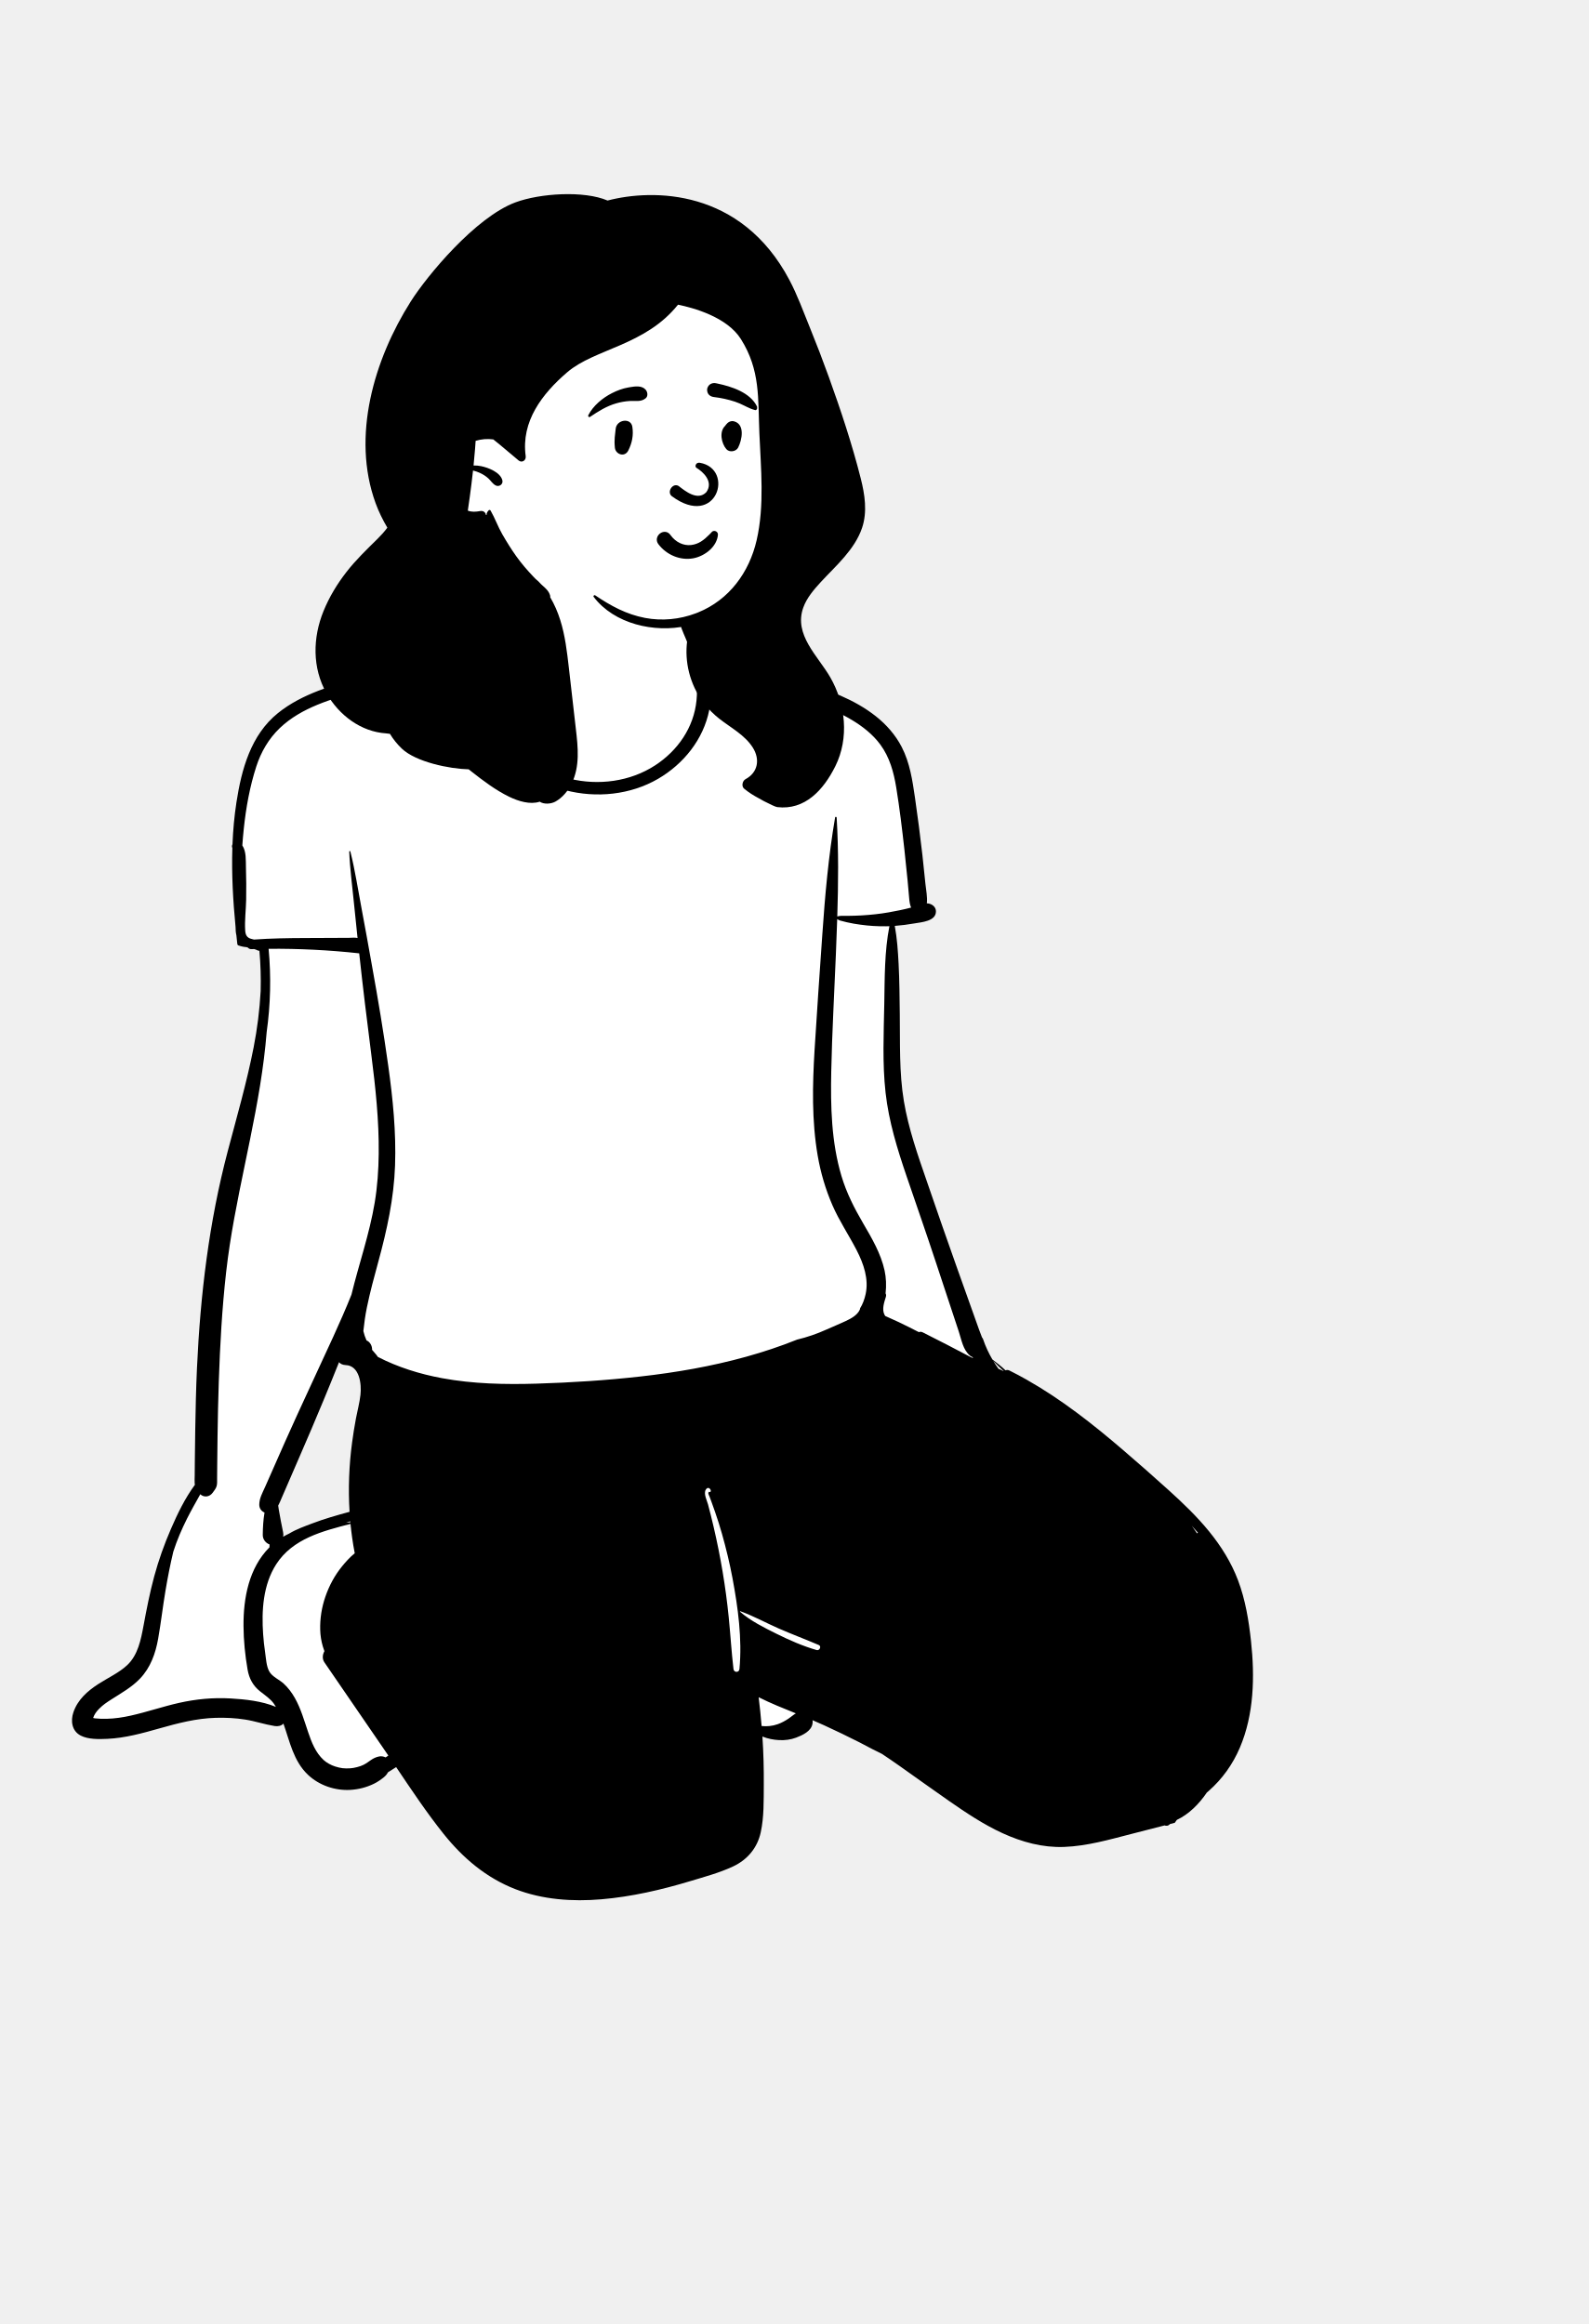
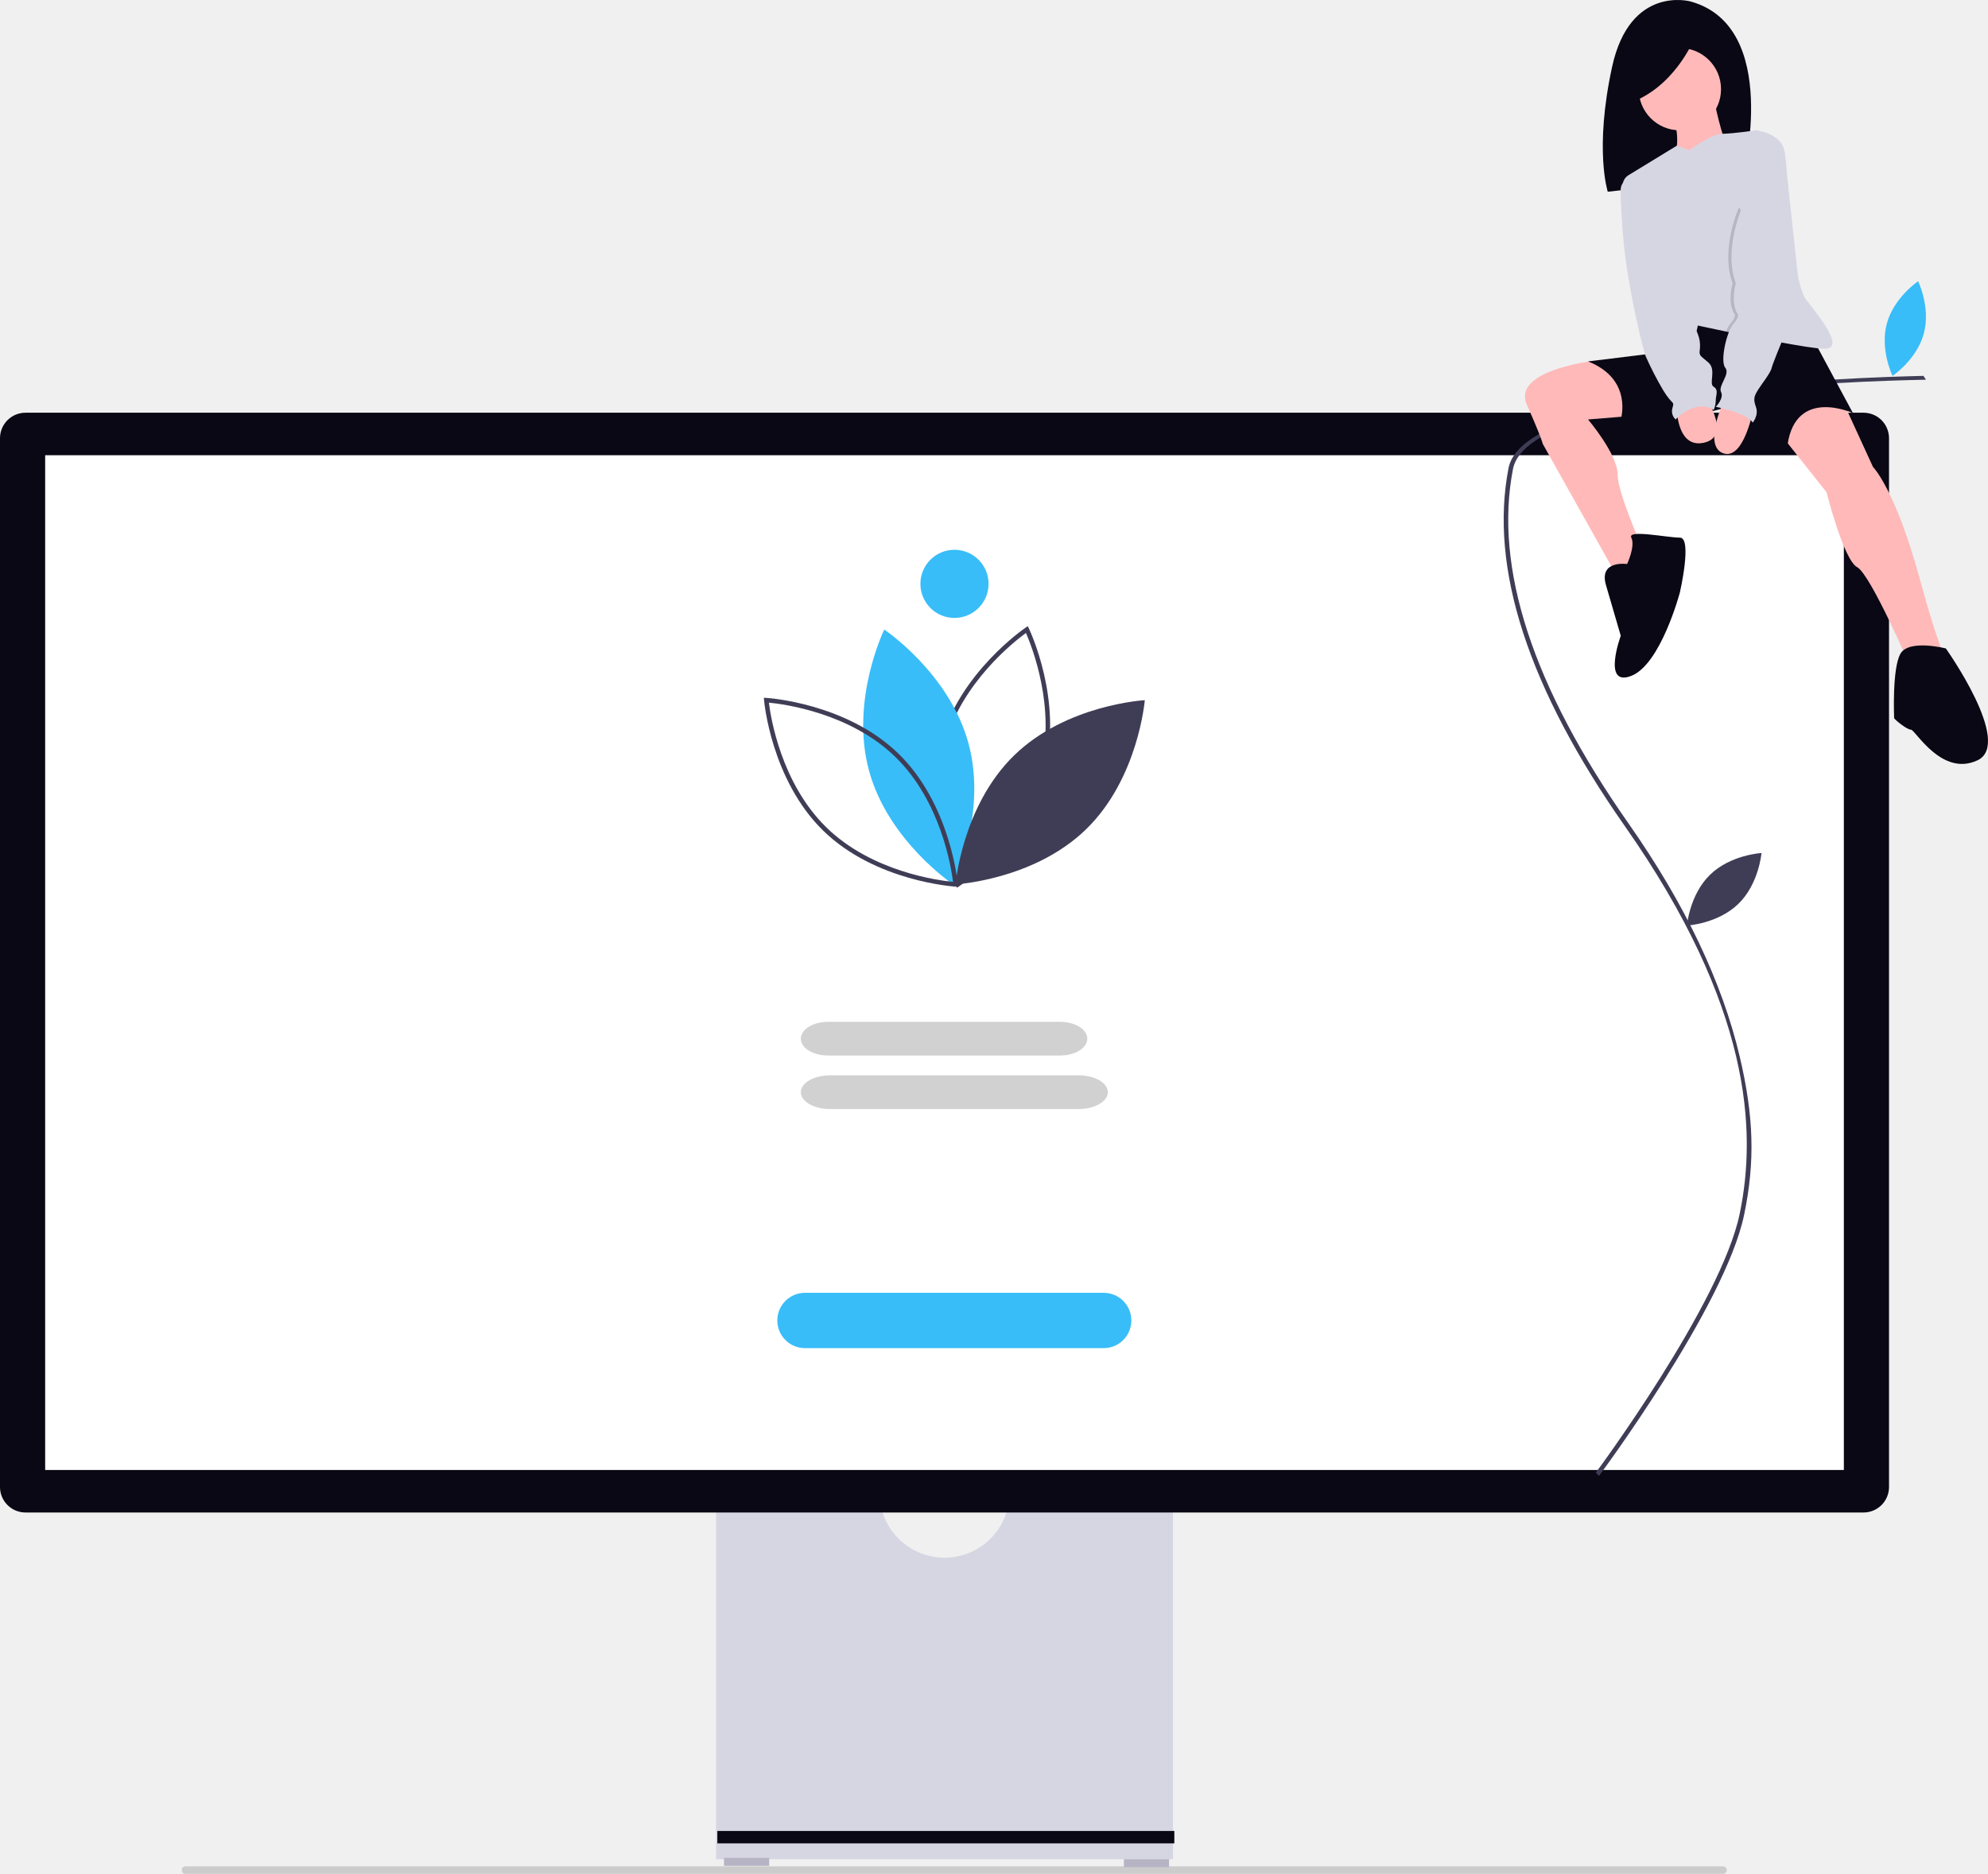
- <svg xmlns="http://www.w3.org/2000/svg" width="434" height="635" viewBox="0 0 434 635" fill="none">
-   <path fill-rule="evenodd" clip-rule="evenodd" d="M91.597 371.475C86.506 384.17 80.413 398.58 74.807 410.946C75.256 414.864 76.941 418.871 75.623 422.794C81.433 419.021 87.965 416.652 94.633 414.862L95.008 417.369C95.75 417.345 97.087 417.332 97.839 417.322C97.722 416.325 97.563 414.547 97.492 413.542L97.489 413.543C96.559 402.737 98.297 391.675 100.418 381.115C100.936 377.305 99.673 371.386 94.863 371.289C94.148 371.397 92.971 369.467 92.537 369.092L91.597 371.475ZM158.864 517.514C134.631 518.871 120.775 499.074 109.059 480.553C107.825 481.369 106.459 482.281 105.213 483.018C103.297 486.093 99.396 487.025 96.028 487.366C84.026 487.978 81.455 477.217 78.475 467.96C77.907 468.358 76.638 470.381 75.683 469.937C70.293 468.745 65.046 467.319 59.332 467.675C52.773 466.277 18.787 481.222 21.924 468.188C23.456 462.52 31.887 459.835 36.23 455.922C42.545 448.749 41.007 439.52 44.024 430.978C46.532 422.409 49.463 414.336 54.886 406.459C55.376 377.015 56.48 340.98 64.114 314.795C68.982 296.418 75.012 277.419 72.694 258.136L71.377 258.101C70.802 257.775 69.916 257.529 69.21 257.637C68.614 256.979 67.509 257.179 66.699 256.913C65.239 243.293 64.676 231.636 66.529 219.28C68.249 198.878 81.145 190.533 99.979 186.09C120.678 179.311 134.722 172.403 145.446 155.548C147.475 152.127 148.707 148.077 151.41 145.193C158.12 136.714 177.418 138.112 182.402 147.04C184.579 152.263 184.766 158.359 186.421 163.789C192.93 186.851 222.866 184.135 238.714 196.744C245.691 201.91 247.939 209.885 248.843 218.002C249.983 228.21 252.16 238.04 251.881 248.186C252.609 248.323 254.275 247.806 254.558 248.848C253.895 251.039 245.396 251.032 243.026 251.419C246.144 267.901 243.316 284.451 245.822 300.985C249.684 319.562 257.284 336.814 263.252 354.761C265.549 360.692 267.087 367.05 270.504 372.451L270.443 372.498C270.983 373.394 271.575 374.265 272.191 375.104C272.824 375.332 273.484 375.704 274.109 375.932L274.248 375.698L274.585 376.15L275.577 375.732C277.034 376.459 278.616 377.301 280.169 378.186C299.266 389.756 311.763 401.497 326.735 416.035L324.748 417.643C325.471 418.648 326.347 419.978 327.05 421.037C327.636 420.52 328.888 419.65 329.609 419.351C342.375 434.503 343.936 460.767 337.718 476.733C335.741 481.517 332.612 485.445 328.833 488.754C327.273 491.096 324.468 494.33 320.884 495.883C320.884 495.883 320.432 496.522 320.417 496.544C320.226 496.569 319.052 496.838 318.984 497.111C309.444 498.717 299.878 502.909 289.993 502.97C273.87 502.829 260.016 489.76 247.084 481.129C238.904 475.305 229.373 471.304 220.54 467.41C221.198 470.767 221.011 471.918 217.355 473.188C214.099 474.481 210.181 473.47 207.152 472.048C207.231 477.612 207.675 483.169 207.522 489.103C207.521 496.287 207.761 505.12 200.007 508.436C186.805 513.628 171.888 517.358 158.864 517.514V517.514Z" fill="white" />
-   <path fill-rule="evenodd" clip-rule="evenodd" d="M326.999 418.964C326.54 418.273 326.07 417.589 325.588 416.913C326.158 417.53 326.719 418.158 327.266 418.793C327.171 418.841 327.081 418.9 326.999 418.964M273.874 374.519C273.784 374.452 273.684 374.393 273.569 374.347C273.302 374.237 273.035 374.122 272.769 374.012C272.263 373.313 271.789 372.596 271.345 371.863C272.274 372.831 273.215 373.771 274.231 374.652C274.113 374.608 273.992 374.565 273.874 374.519M265.131 370.783C260.801 368.481 256.438 366.24 252.066 364.043C251.688 363.854 251.322 363.859 251.011 363.984C249.131 363.019 247.241 362.066 245.33 361.162C244.168 360.614 242.996 360.097 241.829 359.575C241.74 359.442 241.658 359.303 241.588 359.155C240.888 357.662 241.552 355.808 242.004 354.341C242.119 353.972 242.07 353.652 241.924 353.401C242.17 351.258 242.078 349.102 241.655 347.158C240.65 342.528 238.164 338.308 235.8 334.26C233.371 330.104 231.242 325.93 229.865 321.303C227.097 312.016 226.884 302.293 227.084 292.683C227.305 282.007 227.923 271.334 228.351 260.667C228.48 257.486 228.605 254.306 228.708 251.123C228.957 251.272 229.157 251.425 229.529 251.535C230.134 251.712 230.752 251.858 231.365 252.001C232.588 252.288 233.83 252.488 235.074 252.659C237.413 252.982 239.744 253.128 242.104 253.095C242.394 253.09 242.683 253.082 242.971 253.072C241.606 259.983 241.693 267.301 241.568 274.287C241.419 282.366 241.024 290.524 241.924 298.575C242.804 306.444 245.133 313.957 247.675 321.426C250.291 329.113 252.984 336.777 255.525 344.487C256.959 348.838 258.398 353.188 259.839 357.536C260.532 359.631 261.227 361.726 261.919 363.818C262.679 366.11 263.058 368.806 264.982 370.409C265.195 370.586 265.433 370.721 265.69 370.816C265.733 370.906 265.774 370.993 265.821 371.082C265.59 370.983 265.361 370.883 265.131 370.783M236.482 353.565C236.179 354.981 235.666 356.382 234.966 357.47C234.966 357.593 234.94 357.723 234.879 357.857C234.181 359.375 232.514 360.258 231.073 360.942C229.336 361.767 227.543 362.476 225.792 363.27C223.17 364.455 220.483 365.377 217.728 366.035C217.677 366.056 217.625 366.079 217.571 366.099C213.086 367.897 208.492 369.415 203.834 370.709C194.396 373.333 184.709 375.01 174.978 376.106C165.552 377.167 156.057 377.773 146.578 378.06C137.973 378.324 129.232 378.134 120.748 376.565C114.672 375.441 108.701 373.582 103.225 370.757C102.784 370.066 102.166 369.474 101.647 368.826C101.712 367.784 101.081 366.622 100.127 366.253C99.757 365.431 99.467 364.576 99.262 363.697C99.485 361.546 99.785 359.406 100.224 357.255C101.088 353.04 102.217 348.884 103.351 344.736C105.715 336.078 107.606 327.449 107.921 318.448C108.242 309.332 107.323 300.247 106.067 291.231C104.792 282.076 103.261 272.955 101.617 263.862C100.683 258.692 99.783 253.512 98.795 248.35C97.798 243.129 97.01 237.805 95.71 232.648C95.669 232.481 95.397 232.512 95.405 232.691C95.584 237.326 96.225 241.971 96.674 246.588C96.99 249.827 97.331 253.061 97.677 256.296C96.974 256.134 96.215 256.229 95.394 256.244C94.048 256.272 92.701 256.257 91.355 256.265C88.665 256.275 85.971 256.288 83.278 256.301C78.649 256.321 74.001 256.39 69.38 256.723C69.095 256.654 68.808 256.585 68.518 256.498C67.412 256.165 67.059 255.376 66.987 254.273C66.799 251.502 67.197 248.629 67.246 245.848C67.297 242.893 67.279 239.938 67.187 236.986C67.128 235.052 67.318 232.681 66.199 231.001C66.307 229.47 66.438 227.939 66.6 226.413C67.205 220.682 68.238 214.925 70.016 209.433C71.301 205.464 73.409 201.823 76.441 198.929C82.388 193.26 90.614 191.017 98.298 188.768C107.585 186.049 116.839 182.7 125.213 177.793C125.11 178.016 125.174 178.308 125.477 178.369C125.964 178.469 126.323 178.733 126.59 179.094C126.708 179.693 126.883 180.285 127.119 180.864C127.167 180.981 127.229 181.086 127.298 181.178C127.416 182.041 127.429 182.925 127.49 183.547C127.696 185.657 128.078 187.718 128.657 189.757C129.824 193.856 131.653 197.797 134.069 201.313C138.922 208.365 146.167 213.75 154.49 215.927C162.892 218.121 172.21 217.202 179.764 212.808C186.75 208.744 192.165 202.017 193.75 194.018C194.593 189.767 194.457 185.439 193.662 181.194C193.534 180.513 193.393 179.814 193.234 179.109C198.561 183.68 205.394 186.484 211.985 188.648C219.031 190.96 226.253 192.86 232.673 196.694C235.63 198.458 238.436 200.655 240.491 203.449C243.04 206.916 244.14 210.951 244.83 215.146C245.756 220.779 246.431 226.464 247.067 232.136C247.385 234.988 247.68 237.846 247.949 240.704C248.09 242.217 248.226 243.73 248.352 245.246C248.444 246.317 248.547 247.169 248.895 247.981C246.879 248.519 244.838 248.923 242.781 249.287C240.352 249.72 237.88 249.971 235.417 250.122C234.148 250.199 232.876 250.224 231.604 250.245C230.97 250.255 230.336 250.24 229.703 250.245C229.341 250.247 229.046 250.345 228.731 250.409C229.013 241.403 229.105 232.389 228.559 223.396C228.546 223.168 228.177 223.086 228.136 223.34C226.33 233.915 225.376 244.647 224.643 255.343C223.922 265.831 223.165 276.32 222.529 286.816C221.947 296.46 221.729 306.198 223.378 315.757C224.184 320.422 225.512 324.947 227.397 329.292C229.254 333.576 231.878 337.448 234.014 341.589C235.969 345.381 237.356 349.514 236.482 353.565M223.096 450.858C219.285 449.754 215.688 448.17 212.138 446.41C208.713 444.712 205.081 442.904 202.179 440.398C202.116 440.344 202.183 440.23 202.261 440.257C205.84 441.533 209.232 443.427 212.718 444.952C216.34 446.537 220.044 447.924 223.679 449.476C224.484 449.82 223.896 451.09 223.096 450.858M215.466 469.548C214.53 470.178 213.501 470.749 212.434 471.12C210.985 471.629 209.518 471.76 208.059 471.612C207.841 468.987 207.574 466.362 207.253 463.745C210.539 465.399 213.976 466.774 217.407 468.152C216.728 468.559 216.143 469.089 215.466 469.548M202.007 456.024C201.908 457.085 200.493 457.061 200.372 456.024C199.822 451.332 199.547 446.6 199.074 441.898C198.237 433.561 196.853 425.354 194.949 417.195C194.468 415.134 193.967 413.08 193.413 411.038C193.125 409.979 192.148 408.119 192.805 407.036C193.614 405.704 194.733 407.589 193.869 407.697C193.781 407.707 193.782 407.582 193.85 407.555C193.178 407.822 193.645 408.425 193.821 408.902C193.991 409.361 194.165 409.819 194.333 410.278C194.67 411.197 194.999 412.119 195.318 413.043C196.01 415.045 196.659 417.058 197.233 419.097C198.355 423.084 199.341 427.119 200.1 431.191C201.613 439.311 202.771 447.756 202.007 456.024M105.343 480.187C104.802 479.908 104.151 479.808 103.576 479.923C101.683 480.3 100.932 481.393 99.308 482.215C98.354 482.699 96.705 483.101 95.705 483.163C94.04 483.263 93.079 483.147 91.552 482.663C90.442 482.31 89.231 481.654 88.405 480.894C86.207 478.874 85.123 476.077 84.161 473.238C83.101 470.106 82.191 466.867 80.56 463.97C79.739 462.516 78.698 461.11 77.456 459.986C76.276 458.918 74.376 458.142 73.573 456.726C72.745 455.267 72.675 453.152 72.429 451.51C72.183 449.864 72.004 448.207 71.885 446.548C71.426 440.09 71.857 433.007 75.458 427.409C79.98 420.385 88.167 418.347 95.756 416.381C95.872 417.589 96.01 418.795 96.177 419.999C96.379 421.474 96.626 422.944 96.91 424.406C95.543 425.497 94.34 426.89 93.502 427.909C91.463 430.39 89.942 433.219 88.893 436.251C87.882 439.173 87.385 442.271 87.474 445.362C87.521 446.899 87.757 448.397 88.19 449.871C88.311 450.279 88.454 450.719 88.626 451.162C88.09 452.092 87.99 453.293 88.613 454.202C94.181 462.321 99.749 470.439 105.318 478.559C105.574 478.932 105.831 479.309 106.087 479.685C105.836 479.844 105.59 480.013 105.343 480.187M95.718 415.968C95.33 415.973 94.943 415.984 94.553 415.994C94.933 415.889 95.312 415.784 95.692 415.679C95.7 415.776 95.707 415.871 95.718 415.968M95.495 413.077C92.045 414.02 88.6 414.99 85.258 416.268C83.304 417.016 80.998 417.82 79.044 419C78.467 419.274 77.905 419.571 77.356 419.896C77.433 419.492 77.431 419.064 77.333 418.634C76.882 416.619 76.546 414.58 76.169 412.55C76.128 412.332 76.079 411.892 75.997 411.385C76.366 410.716 76.643 409.989 76.956 409.264C77.525 407.951 78.095 406.635 78.667 405.321C79.739 402.845 80.811 400.369 81.883 397.895C84.081 392.822 86.269 387.737 88.377 382.626C89.806 379.159 91.237 375.689 92.614 372.199C92.996 372.647 93.589 372.954 94.394 372.985C98.28 373.123 98.795 378.255 98.475 381.105C98.231 383.274 97.649 385.407 97.241 387.55C96.826 389.739 96.482 391.939 96.184 394.146C95.346 400.422 95.105 406.768 95.495 413.077M62.968 464.073C58.261 463.799 53.522 464.25 48.925 465.284C44.483 466.283 40.167 467.776 35.719 468.769C33.552 469.253 31.359 469.586 29.133 469.637C28.063 469.66 26.983 469.632 25.919 469.512C25.786 469.496 25.616 469.45 25.445 469.407C25.75 468.472 26.296 467.686 27.078 466.9C28.166 465.807 29.081 465.202 30.433 464.337C33.154 462.595 35.989 461.018 38.243 458.662C41.128 455.643 42.495 451.771 43.209 447.728C43.973 443.396 44.465 439.017 45.199 434.679C45.801 431.097 46.494 427.514 47.343 423.975C48.338 420.859 49.636 417.843 51.111 414.908C52.242 412.66 53.493 410.483 54.714 408.286C55.735 409.231 57.258 409.057 58.123 407.836C58.523 407.27 58.997 406.722 59.185 406.041C59.364 405.393 59.305 404.645 59.31 403.982C59.321 402.735 59.331 401.488 59.341 400.238C59.364 397.66 59.392 395.078 59.428 392.5C59.498 387.506 59.6 382.513 59.769 377.52C60.111 367.48 60.657 357.444 61.791 347.458C64.014 327.851 69.662 308.861 72.096 289.287C72.396 286.88 72.657 284.445 72.85 281.992C73.909 274.466 74.091 266.828 73.378 259.245C81.645 259.174 89.908 259.589 98.129 260.487C99.121 269.708 100.255 278.904 101.427 288.099C102.576 297.095 103.561 306.167 103.456 315.247C103.404 319.715 103.099 324.194 102.363 328.604C101.653 332.864 100.573 337.051 99.424 341.212C98.27 345.384 97.028 349.534 96.01 353.742C94.466 357.608 92.786 361.418 91.057 365.206C86.697 374.76 82.188 384.242 77.918 393.836C76.687 396.607 75.469 399.383 74.243 402.156C73.63 403.544 73.017 404.932 72.404 406.317C71.714 407.879 70.821 409.403 70.829 411.149C70.834 412.191 71.455 412.947 72.263 413.282C71.919 415.297 71.806 417.341 71.783 419.384C71.77 420.603 72.573 421.607 73.635 421.999C73.632 422.262 73.624 422.524 73.612 422.787C73.596 422.803 73.581 422.818 73.566 422.831C67.992 428.459 66.476 436.62 66.522 444.253C66.546 448.245 66.953 452.271 67.636 456.201C68.054 458.614 69.108 460.603 71.042 462.129C72.409 463.207 73.963 464.25 74.853 465.561C75.035 465.832 75.207 466.106 75.371 466.385C71.549 464.785 66.987 464.306 62.968 464.073M126.423 177.063C126.418 177.248 126.418 177.435 126.423 177.619C126.19 177.555 125.944 177.519 125.672 177.522C125.926 177.373 126.172 177.215 126.423 177.063M341.752 448.391C341.139 442.763 340.213 437.099 338.204 431.783C336.358 426.895 333.595 422.483 330.305 418.439C326.994 414.37 323.198 410.729 319.312 407.213C315.214 403.506 311.059 399.851 306.865 396.251C298.609 389.163 289.996 382.377 280.514 377.01C280.512 377.005 280.509 377 280.504 376.995C280.489 376.987 280.473 376.982 280.455 376.974C278.914 376.104 277.349 375.264 275.759 374.473C275.372 374.281 275 374.293 274.684 374.427C274.677 374.416 274.672 374.404 274.661 374.396C273.525 373.333 272.33 372.386 271.094 371.443C270.07 369.695 269.214 367.853 268.56 365.915C268.496 365.726 268.393 365.572 268.272 365.441C268.016 364.74 267.729 364.043 267.475 363.344C266.782 361.426 266.105 359.503 265.42 357.583C264.051 353.742 262.684 349.898 261.309 346.06C258.562 338.385 255.923 330.673 253.261 322.968C250.76 315.731 248.195 308.464 246.926 300.892C245.61 293.056 245.91 284.993 245.805 277.08C245.746 272.512 245.718 267.931 245.482 263.371C245.302 259.883 245.071 256.406 244.438 252.987C246.225 252.857 248.005 252.618 249.77 252.314C251.712 251.976 255.767 251.73 255.682 248.959C255.649 247.914 254.848 247.187 253.879 246.921C253.653 246.857 253.425 246.831 253.194 246.829C253.399 245.082 252.971 243.188 252.804 241.462C252.553 238.855 252.281 236.248 251.986 233.646C251.394 228.402 250.711 223.166 249.952 217.942C249.262 213.2 248.557 208.429 246.336 204.114C244.648 200.834 242.142 197.979 239.254 195.7C227.246 186.223 211.003 185.987 198.379 177.737C195.114 175.601 192.193 172.931 190.082 169.632C188.876 167.745 188.069 165.712 187.494 163.553C187.122 162.16 186.773 160.798 186.327 159.428C185.888 158.089 185.765 156.99 184.937 155.81C184.847 155.682 184.655 155.728 184.645 155.887C184.565 157.106 184.786 158.176 184.847 159.39C184.909 160.655 184.868 161.902 184.996 163.174C185.027 163.495 185.065 163.815 185.104 164.132C185.06 164.209 185.024 164.293 184.996 164.386C184.409 166.255 184.729 168.28 185.727 169.896C185.714 170.065 185.727 170.237 185.773 170.408C186.276 172.275 187.189 174.001 187.871 175.811C188.517 177.53 189.066 179.286 189.492 181.073C190.295 184.446 190.608 187.913 190.272 191.37C189.548 198.78 185.145 205.095 178.979 209.118C172.133 213.584 163.452 214.695 155.572 212.759C147.537 210.785 140.892 205.664 136.198 198.952C133.59 195.224 131.594 191.037 130.35 186.663C129.873 184.986 129.591 183.224 129.134 181.534C129.581 181.291 129.85 180.812 129.591 180.182C128.914 178.533 128.806 176.907 129.306 175.217C133.864 172.134 138.098 168.529 141.707 164.375C145.295 160.245 149.014 155.229 150.563 149.923C151.171 147.839 148.04 146.446 147.003 148.425C145.87 150.589 144.941 152.819 143.703 154.934C142.459 157.065 141.035 159.088 139.458 160.985C136.319 164.765 132.669 168.14 128.683 171.018C119.796 177.435 109.524 181.557 99.108 184.781C91.042 187.278 82.604 189.455 75.907 194.863C68.523 200.826 65.981 210.204 64.594 219.207C64.006 223.015 63.665 226.845 63.511 230.689C63.35 230.996 63.311 231.357 63.475 231.695C63.247 238.906 63.663 246.148 64.353 253.328C64.35 254.088 64.407 254.839 64.576 255.55C64.658 256.342 64.743 257.133 64.83 257.922C64.85 258.121 64.948 258.257 65.138 258.326C65.866 258.587 66.594 258.744 67.33 258.792C67.456 258.836 67.584 258.874 67.713 258.91C67.918 259.174 68.241 259.35 68.685 259.338C68.939 259.33 69.192 259.325 69.444 259.317C69.734 259.399 70.016 259.499 70.282 259.64C70.483 259.745 70.68 259.791 70.867 259.796C71.191 263.46 71.303 267.135 71.208 270.799C70.924 275.959 70.285 281.096 69.277 286.24C67.407 295.786 64.691 305.163 62.211 314.563C57.092 333.95 54.724 353.783 53.809 373.781C53.55 379.433 53.427 385.094 53.334 390.751C53.288 393.498 53.255 396.243 53.227 398.991C53.214 400.405 53.201 401.818 53.188 403.234C53.18 403.895 53.134 404.571 53.178 405.229C53.188 405.393 53.211 405.544 53.239 405.692C53.237 405.697 53.234 405.703 53.232 405.71C50.549 409.359 48.505 413.569 46.715 417.71C44.883 421.94 43.326 426.288 42.123 430.738C40.918 435.196 40.044 439.698 39.202 444.235C38.499 448.018 37.684 452.209 34.76 454.965C32.552 457.044 29.474 458.445 26.866 460.132C23.89 462.058 21.226 464.411 20.053 467.852C19.238 470.239 19.633 472.977 22.049 474.226C24.129 475.301 27.078 475.219 29.364 475.114C34.193 474.889 38.892 473.583 43.519 472.272C48.605 470.83 53.645 469.514 58.959 469.371C61.621 469.299 64.312 469.425 66.943 469.84C69.677 470.267 72.299 471.179 75.02 471.614C75.925 471.763 76.831 471.571 77.433 470.956C79.164 475.842 80.157 481.165 84.125 484.932C87.177 487.826 91.516 489.303 95.705 489.06C97.964 488.927 100.109 488.376 102.145 487.388C103.12 486.914 103.999 486.302 104.843 485.623C105.361 485.209 105.723 484.761 105.974 484.264C106.733 483.803 107.482 483.327 108.221 482.837C112.399 489.039 116.552 495.292 121.217 501.123C126.495 507.719 132.869 513.115 140.812 516.193C148.217 519.061 156.409 519.626 164.265 518.958C172.554 518.251 180.7 516.369 188.648 513.967C192.531 512.795 196.563 511.711 200.246 509.988C204.178 508.15 206.899 504.913 207.823 500.652C208.731 496.463 208.623 491.984 208.654 487.721C208.684 483.321 208.577 478.912 208.279 474.523C208.277 474.51 208.277 474.5 208.277 474.487C209.723 475.071 211.295 475.381 212.847 475.46C214.406 475.54 216.027 475.342 217.489 474.784C219.233 474.121 221.644 473.028 221.962 470.956C222.011 470.654 222.014 470.334 221.975 470.019C223.037 470.467 224.094 470.928 225.135 471.412C228.398 472.923 231.65 474.464 234.851 476.1C236.451 476.917 238.023 477.816 239.649 478.582C240.085 478.786 240.524 479.014 240.968 479.245C242.586 480.323 244.189 481.424 245.784 482.546C250.296 485.718 254.753 488.965 259.285 492.104C263.946 495.333 268.696 498.522 273.864 500.888C279.168 503.318 284.805 504.864 290.681 504.647C296.952 504.416 303.064 502.647 309.102 501.092C312.118 500.319 315.134 499.543 318.15 498.767C318.571 498.954 319.081 498.926 319.507 498.509C319.548 498.468 319.589 498.427 319.63 498.386C320.064 498.276 320.497 498.163 320.93 498.053C321.12 497.792 321.305 497.525 321.492 497.262C324.808 495.7 327.586 492.891 329.694 489.774C329.853 489.639 330.015 489.508 330.171 489.37C333.901 486.102 336.783 482.049 338.72 477.493C342.59 468.388 342.806 458.091 341.752 448.391" fill="black" />
-   <path fill-rule="evenodd" clip-rule="evenodd" d="M215.815 112.693C214.864 97.118 209.803 79.459 194.907 71.812C162.068 58.652 118.891 91.794 116.605 125.651C115.808 137.24 122.252 149.904 134.028 153.126C136.646 156.59 140.606 158.706 144.514 160.541C191.062 184.657 221.129 165.054 215.815 112.693V112.693Z" fill="white" />
-   <path fill-rule="evenodd" clip-rule="evenodd" d="M226.419 103.005C224.774 98.442 223.036 93.915 221.208 89.423C219.428 85.051 217.82 80.584 215.609 76.42C202.404 51.545 178.391 51.545 165.978 54.795C159.541 52.026 147.485 52.807 140.782 55.306C129.931 59.352 116.704 75.267 112.182 82.417C102.197 98.204 95.965 119.217 102.598 137.46C103.465 139.845 104.57 142.053 105.815 144.181C105.031 145.242 104.129 146.247 103.129 147.235C100.158 150.17 97.187 153.009 94.62 156.319C92.07 159.609 89.955 163.108 88.381 166.965C85.413 174.24 85.27 182.477 89.194 189.418C92.608 195.458 98.656 199.955 105.469 200.384C105.819 200.433 106.169 200.478 106.521 200.513C107.424 201.998 108.525 203.365 109.781 204.557C113.63 208.213 122.805 210.088 128.039 210.208C128.307 210.424 128.578 210.639 128.849 210.852C132.051 213.368 135.411 215.907 139.087 217.698C141.577 218.912 144.842 219.926 147.44 219.05C148.618 219.836 150.552 219.671 151.72 219.027C153.641 217.971 155.203 216.068 156.154 214.12C158.458 209.39 157.904 204.214 157.312 199.161C156.66 193.579 156.033 187.995 155.396 182.414C154.897 178.049 154.376 173.612 153.047 169.408C152.36 167.23 151.46 165.136 150.296 163.168C150.326 163.003 150.321 162.838 150.273 162.682C149.892 161.445 149.105 160.797 148.172 159.956C148.052 159.848 147.931 159.738 147.813 159.625C147.347 159.094 146.848 158.601 146.314 158.183C146.108 157.975 145.905 157.765 145.702 157.554C144.014 155.789 142.42 153.933 141.003 151.945C139.629 150.017 138.387 148.004 137.206 145.953C136.005 143.867 135.21 141.566 134.012 139.495C133.909 139.318 133.648 139.283 133.503 139.43C133.132 139.813 132.893 140.239 132.938 140.687L132.753 140.715C132.683 140.039 132.058 139.488 131.211 139.636C129.942 139.856 128.899 139.939 127.8 139.518C127.993 138.238 128.172 136.956 128.347 135.672C128.668 133.308 128.966 130.937 129.222 128.565C129.842 128.713 130.456 128.926 131.058 129.196C131.915 129.58 132.725 130.095 133.417 130.729C134.099 131.355 134.571 132.199 135.403 132.634C136.361 133.133 137.517 132.309 137.236 131.227C136.667 129.041 133.445 127.789 131.451 127.376C130.767 127.233 130.067 127.173 129.368 127.188C129.526 125.666 129.666 124.143 129.781 122.618C129.837 121.897 129.887 121.176 129.934 120.452C131.484 119.984 133.144 119.844 134.756 120.064C135.288 120.488 135.82 120.906 136.334 121.329C137.966 122.676 139.591 124.031 141.196 125.41C141.341 125.533 141.484 125.656 141.63 125.781C142.583 126.6 143.771 125.789 143.611 124.629C142.302 115.129 148.129 107.572 154.953 101.718C162.505 95.235 176.237 94.48 185.219 83.251C189.356 84.091 198.592 86.588 202.404 92.653C207.74 101.152 207.043 108.766 207.449 118.407C207.855 128.055 208.888 138.118 206.694 147.631C204.671 156.402 199.191 163.897 190.691 167.342C190.48 167.428 190.267 167.51 190.054 167.59C185.658 169.245 180.861 169.714 176.237 168.842C171.119 167.876 166.846 165.537 162.588 162.66C162.342 162.497 161.984 162.833 162.169 163.078C167.781 170.505 178.805 172.986 187.549 171.026C187.957 170.933 188.364 170.833 188.767 170.723C186.812 176.339 187.205 182.504 189.753 187.973C191.285 191.263 193.622 194.11 196.468 196.356C199.605 198.83 203.497 200.828 205.674 204.301C207.667 207.484 207.075 211.06 203.663 212.898C202.802 213.363 202.471 214.868 203.324 215.529C203.65 215.78 203.976 216.035 204.309 216.286C206.22 217.725 211.469 220.43 212.319 220.53C219.867 221.424 224.942 215.89 228.194 209.362C232.013 201.7 231.02 192.362 226.813 185.066C223.437 179.211 216.79 173.442 219.433 166.033C220.376 163.386 222.304 161.13 224.177 159.092C226.314 156.77 228.611 154.597 230.659 152.193C232.695 149.807 234.501 147.21 235.509 144.215C236.981 139.838 236.249 135.106 235.143 130.736C232.773 121.356 229.696 112.102 226.419 103.005Z" fill="black" />
-   <path fill-rule="evenodd" clip-rule="evenodd" d="M184.141 151.974C182.455 151.288 180.951 150.142 179.851 148.679C179.469 148.17 179.37 147.633 179.45 147.142C179.54 146.59 179.867 146.089 180.314 145.753C180.762 145.416 181.322 145.25 181.863 145.335C182.334 145.408 182.802 145.666 183.173 146.199L183.25 146.306C183.904 147.189 184.756 147.914 185.726 148.381C186.662 148.831 187.708 149.041 188.791 148.919C190.853 148.686 192.274 147.572 193.785 146.06C193.973 145.869 194.16 145.672 194.348 145.472C194.467 145.291 194.632 145.174 194.815 145.113C195.019 145.045 195.249 145.049 195.46 145.122C195.663 145.193 195.845 145.327 195.967 145.506C196.082 145.676 196.148 145.886 196.127 146.127C195.988 147.694 195.168 149.093 194.002 150.191C192.708 151.411 190.992 152.255 189.376 152.551C187.596 152.877 185.783 152.643 184.141 151.974V151.974ZM190.216 127.796C192.109 128.945 194.995 131.625 192.958 134.475C190.56 136.987 187.107 134.107 185.406 132.804C183.829 131.794 182.056 134.391 183.52 135.57C195.813 144.658 200.802 128.097 191.174 126.445C190.113 126.263 189.72 127.44 190.216 127.796ZM168.186 117.224C168.396 114.631 172.351 114.042 172.744 116.608C173.097 118.907 172.682 121.018 171.645 123.088C170.654 125.065 168.164 124.143 167.976 122.342C167.723 119.929 168.056 118.837 168.186 117.224ZM198.293 116.076C198.845 115.355 199.641 114.862 200.595 115.141C203.575 116.01 202.697 120.235 201.65 122.292C201.081 123.409 199.243 123.692 198.412 122.708C197.058 121.105 196.41 117.903 198.131 116.323C198.178 116.241 198.23 116.159 198.293 116.076ZM171.603 105.877L172.074 105.795C173.53 105.543 175.341 105.301 176.371 106.471C176.917 107.091 177.106 108.243 176.371 108.836C175.079 109.88 173.651 109.476 172.103 109.564C170.827 109.637 169.601 109.848 168.372 110.199C165.675 110.968 163.479 112.373 161.176 113.916C160.874 114.118 160.565 113.732 160.709 113.45C162.039 110.85 164.615 108.714 167.195 107.413C168.572 106.718 170.079 106.141 171.603 105.877ZM195.577 104.712L195.937 104.786C199.858 105.604 204.953 107.239 206.81 111.085C206.88 111.629 206.806 111.746 206.745 111.822L206.725 111.847C206.674 111.912 206.634 112.002 206.398 112.076C206.333 112.06 206.267 112.044 206.2 112.026C205.349 111.803 204.675 111.497 204.023 111.178L203.316 110.83C202.496 110.429 201.669 110.042 200.792 109.756C198.921 109.147 196.996 108.718 195.042 108.488C194.618 108.439 194.21 108.296 193.888 108.051C193.583 107.819 193.35 107.497 193.243 107.07C193.105 106.517 193.145 106.098 193.442 105.599C193.666 105.224 193.985 104.965 194.353 104.815C194.727 104.663 195.153 104.627 195.577 104.712Z" fill="black" />
+ <svg xmlns="http://www.w3.org/2000/svg" width="817.344" height="770.517" viewBox="0 0 817.344 770.517" role="img" artist="Katerina Limpitsouni" source="https://undraw.co/">
+   <g id="Group_43" data-name="Group 43" transform="translate(-567.639 -83.96)">
+     <path id="Path_782-222" data-name="Path 782" d="M15.18,488.719a1.413,1.413,0,0,0,1.269,1.529H649.1a1.555,1.555,0,0,0,0-3.058H16.449A1.413,1.413,0,0,0,15.18,488.719Z" transform="translate(627.227 364.229)" fill="#ccc" />
+     <path id="Path_783-223" data-name="Path 783" d="M349.487,370.945a26.758,26.758,0,0,1-52.8,0H229.146V517.318H417.028V370.945H349.487Z" transform="translate(632.877 331.133)" fill="#d6d6e3" />
+     <rect id="Rectangle_253" data-name="Rectangle 253" width="18.57" height="3.277" transform="translate(865.301 847.905)" fill="#b6b3c5" />
+     <rect id="Rectangle_254" data-name="Rectangle 254" width="18.57" height="3.277" transform="translate(1029.697 848.451)" fill="#b6b3c5" />
+     <rect id="Rectangle_255" data-name="Rectangle 255" width="187.883" height="5.095" transform="translate(862.57 836.855)" fill="#090814" />
+     <path id="Path_784-224" data-name="Path 784" d="M766.178,474.14H10.474A10.486,10.486,0,0,1,0,463.665V32.386A10.486,10.486,0,0,1,10.474,21.911h755.7a10.486,10.486,0,0,1,10.475,10.474v431.28a10.487,10.487,0,0,1-10.475,10.474Z" transform="translate(567.639 231.761)" fill="#090814" />
+     <rect id="Rectangle_256" data-name="Rectangle 256" width="739.513" height="417.273" transform="translate(586.207 271.15)" fill="#fff" />
+     <path id="Path_787-225" data-name="Path 787" d="M237.385,169.923H114.563a11.371,11.371,0,0,1,0-22.742H237.385a11.371,11.371,0,0,1,0,22.742Z" transform="translate(784.027 468.386)" fill="#38bdf8" />
+     <path id="Path_788-226" data-name="Path 788" d="M210.95,191.568H115.519c-6.162,0-11.175-3.11-11.175-6.931s5.013-6.932,11.175-6.932H210.95c6.162,0,11.175,3.11,11.175,6.932S217.112,191.568,210.95,191.568Z" transform="translate(792.541 326.432)" fill="#d1d1d2" />
+     <g id="Group_41" data-name="Group 41" transform="translate(0.554 -196.14)">
+       <path id="Path_750-227" data-name="Path 750" d="M148.888,778.637l-.469-.963c-.143-.293-14.185-29.648-6.356-58.59s34.756-47.215,35.027-47.4l.89-.6.469.963c.143.293,14.185,29.648,6.355,58.59s-34.756,47.216-35.027,47.4Zm28.339-104.759c-4.714,3.429-26.523,20.419-33.36,45.692-6.842,25.293,3.432,50.944,5.775,56.28,4.714-3.429,26.523-20.419,33.36-45.692h0C189.844,704.865,179.57,679.214,177.227,673.879Z" transform="translate(811.662 -133.498)" fill="#3f3d56" />
+       <path id="Path_751-228" data-name="Path 751" d="M110.606,730.5c7.829,28.94,34.644,46.863,34.644,46.863s14.122-29,6.294-57.938S116.9,672.561,116.9,672.561,102.777,701.559,110.606,730.5Z" transform="translate(813.738 -133.594)" fill="#38bdf8" />
+       <path id="Path_752-229" data-name="Path 752" d="M144.348,780.312l-1.069-.058c-.326-.017-32.8-2.019-54.289-22.934S64.631,703.993,64.6,703.667l-.087-1.066,1.069.058c.326.017,32.8,2.019,54.289,22.934s24.359,53.327,24.386,53.653Zm-77.762-75.7c.7,5.786,4.946,33.105,23.707,51.367s46.183,21.769,51.986,22.318c-.7-5.787-4.946-33.1-23.708-51.367h0C99.8,708.655,72.387,705.16,66.586,704.614Z" transform="translate(816.625 -135.577)" fill="#3f3d56" />
+       <path id="Path_753-230" data-name="Path 753" d="M173.007,726.333c-21.482,20.912-24.106,53.059-24.106,53.059s32.206-1.758,53.688-22.671S226.7,703.662,226.7,703.662,194.489,705.42,173.007,726.333Z" transform="translate(811.055 -135.647)" fill="#3f3d56" />
+       <circle id="Ellipse_133" data-name="Ellipse 133" cx="14.01" cy="14.01" r="14.01" transform="translate(945.498 506.172)" fill="#38bdf8" />
+     </g>
+     <g id="Group_42" data-name="Group 42" transform="translate(209 2)">
+       <path id="Path_754-231" data-name="Path 754" d="M345.4,518.592c-8.462,8.237-9.5,20.9-9.5,20.9s12.686-.693,21.147-8.93,9.5-20.9,9.5-20.9S353.857,510.355,345.4,518.592Z" transform="translate(716.311 -76.94)" fill="#3f3d56" />
+       <path id="Path_755-232" data-name="Path 755" d="M294.4,801.061l-1.295-1.346c.2-.2,51.45-69.417,59.147-106.406,7.109-34.162,4.695-85.411-47.176-159.375C265.3,477.206,249.2,427.646,257.229,386.627c7.056-36.035,170.351-37.734,170.593-37.889l1.012,1.57c-.235.152-162.9,1.478-169.783,36.737-7.9,40.49,8.1,89.549,47.557,145.816,23.076,32.906,38.439,65.13,45.66,95.777,5.786,24.56,6.389,43.169,1.79,65.17C346.218,731.319,294.609,800.862,294.4,801.061Z" transform="translate(721.637 -112.217)" fill="#3f3d56" />
+       <path id="Path_757-233" data-name="Path 757" d="M334.931,183.851s-24.913-7.018-32.281,27.018S300.9,262.1,300.9,262.1l55.615-6.491S372.3,194.2,334.931,183.851Z" transform="translate(718.758 -101.292)" fill="#090814" />
+       <path id="Path_758-234" data-name="Path 758" d="M295.4,341.729s-36.543,3.639-30.034,18.393,6.509,16.055,6.509,16.055l32.11,57.277L314.4,422.605S302.68,397,302.68,388.76,290.53,366.2,290.53,366.2l21.262-1.736Z" transform="translate(721.02 -111.754)" fill="#ffb9b9" />
+       <path id="Path_759-235" data-name="Path 759" d="M402.892,360.369l12.15,26.469s9.112,9.112,19.092,45.561,12.15,35.147,12.15,35.147L431.1,470.584S414.174,431.1,408.533,428.06s-12.584-30.808-12.584-30.808l-19.96-25.167,6.075-13.451Z" transform="translate(713.664 -112.87)" fill="#ffb9b9" />
+       <path id="Path_760-236" data-name="Path 760" d="M382.618,327.3l18.658,34.713s-23.432-10.848-26.9,13.017l-21.262-16.489s-29.506,9.546-47.3,6.075c0,0,5.207-16.489-13.451-23.865l42.09-5.207-1.736-9.112,4.339-8.678Z" transform="translate(719.186 -110.171)" fill="#090814" />
+       <path id="Path_761-237" data-name="Path 761" d="M308.9,430.7s-11.716-1.736-8.678,8.678L306.3,460.2s-7.81,21.262,4.339,16.489,19.96-34.279,19.96-34.279,5.207-22.564,0-22.564-21.7-3.471-19.96,0S308.9,430.7,308.9,430.7Z" transform="translate(718.699 -116.81)" fill="#090814" />
+       <path id="Path_762-238" data-name="Path 762" d="M448.349,468.653s-15.187-3.905-18.658,2.17-2.6,26.035-2.6,26.469,5.207,4.773,6.943,4.773,12.584,19.526,27.337,12.584S448.349,468.653,448.349,468.653Z" transform="translate(710.297 -120.052)" fill="#090814" />
+       <circle id="Ellipse_135" data-name="Ellipse 135" cx="16.923" cy="16.923" r="16.923" transform="translate(1032.377 101.703)" fill="#ffb9b9" />
+       <path id="Path_763-239" data-name="Path 763" d="M346.375,226.227s3.471,18.225,6.509,20.828-23,6.509-23,6.509,3.905-12.584-.868-19.092S346.375,226.227,346.375,226.227Z" transform="translate(716.811 -104.129)" fill="#ffb9b9" />
+       <path id="Path_764-240" data-name="Path 764" d="M390.569,330.45c-2.955,0-10.479-1.224-18.914-2.8-7.3-1.362-15.287-2.981-21.587-4.291C343.32,321.953,338.5,320.9,338.5,320.9s-1.736,10.848-7.377,9.546c-4.86-1.12-19.383-51.849-23.31-65.869a4.877,4.877,0,0,1,2.157-5.48l19.947-12.18,5.112,1.953s8.635-6.674,13.647-6.808,13.69-1.436,13.69-1.436,9.98.868,11.716,8.244,2.6,53.372,9.112,61.616S398.813,330.45,390.569,330.45Z" transform="translate(718.178 -105.08)" fill="#d6d6e3" />
+       <path id="Path_765-241" data-name="Path 765" d="M331.389,362.539s0,16.923,11.282,14.319.868-18.224.868-18.224Z" transform="translate(716.609 -112.87)" fill="#ffb9b9" />
+       <path id="Path_766-242" data-name="Path 766" d="M363.722,364.4s-3.905,19.96-12.15,16.923,0-20.828,0-20.828Z" transform="translate(715.518 -112.993)" fill="#ffb9b9" />
+       <path id="Path_767-243" data-name="Path 767" d="M382.287,311.427s-4.248,10.136-7.633,18.463c-7.3-1.362-15.287-2.981-21.587-4.291a12.424,12.424,0,0,1,1.883-3.324c3.037-3.471,1.3-4.339,1.3-4.339-2.6-5.207-.434-12.15-.434-12.15-5.207-13.885,2.6-31.242,2.6-31.242Z" transform="translate(715.178 -107.319)" opacity="0.15" />
+       <path id="Path_768-244" data-name="Path 768" d="M359.427,273.685s-7.811,17.357-2.6,31.242c0,0-2.17,6.943.434,12.15,0,0,1.736.868-1.3,4.339s-5.641,15.621-3.471,18.224-3.037,7.377-1.736,9.98-2.17,6.075-2.17,6.075,13.018,2.6,15.187,6.509c0,0,2.6-3.037,1.3-6.509s-.434-4.773.868-6.943,5.207-6.943,5.641-9.112,11.716-29.072,11.716-29.072L378,261.542Z" transform="translate(715.475 -106.461)" fill="#d6d6e3" />
+       <path id="Path_769-245" data-name="Path 769" d="M311.536,261.535l-.811.147a4.877,4.877,0,0,0-4.007,4.835c.031,4.357.276,12.088,1.346,22.788,1.736,17.357,7.81,43.392,9.112,46a138.5,138.5,0,0,0,6.943,13.451c3.905,6.509,4.773,4.339,3.905,7.377a4.57,4.57,0,0,0,1.3,4.773s7.81-8.678,15.621-3.905a9.669,9.669,0,0,0,.868-3.905c0-2.17,1.3-4.339-.868-5.641s1.3-6.943-2.17-9.98-3.905-2.6-3.471-5.641a12.925,12.925,0,0,0-.868-6.075Z" transform="translate(718.238 -106.46)" fill="#d6d6e3" />
+       <path id="Path_770-246" data-name="Path 770" d="M337.647,199.235s-7.018,18.6-24.211,26.316l-2.807-16.492Z" transform="translate(717.979 -102.348)" fill="#090814" />
+       <path id="Path_791-247" data-name="Path 791" d="M124.319,694.073c-2.907,10.745-12.863,17.4-12.863,17.4s-5.243-10.767-2.337-21.512,12.863-17.4,12.863-17.4S127.226,683.328,124.319,694.073Z" transform="translate(1025.273 -474.952)" fill="#38bdf8" />
+     </g>
+     <path id="Path_794-248" data-name="Path 794" d="M218.6,191.568H116.32c-6.6,0-11.977-3.11-11.977-6.931s5.373-6.932,11.977-6.932H218.6c6.6,0,11.977,3.11,11.977,6.932S225.2,191.568,218.6,191.568Z" transform="translate(792.541 348.432)" fill="#d1d1d2" />
+   </g>
</svg>
